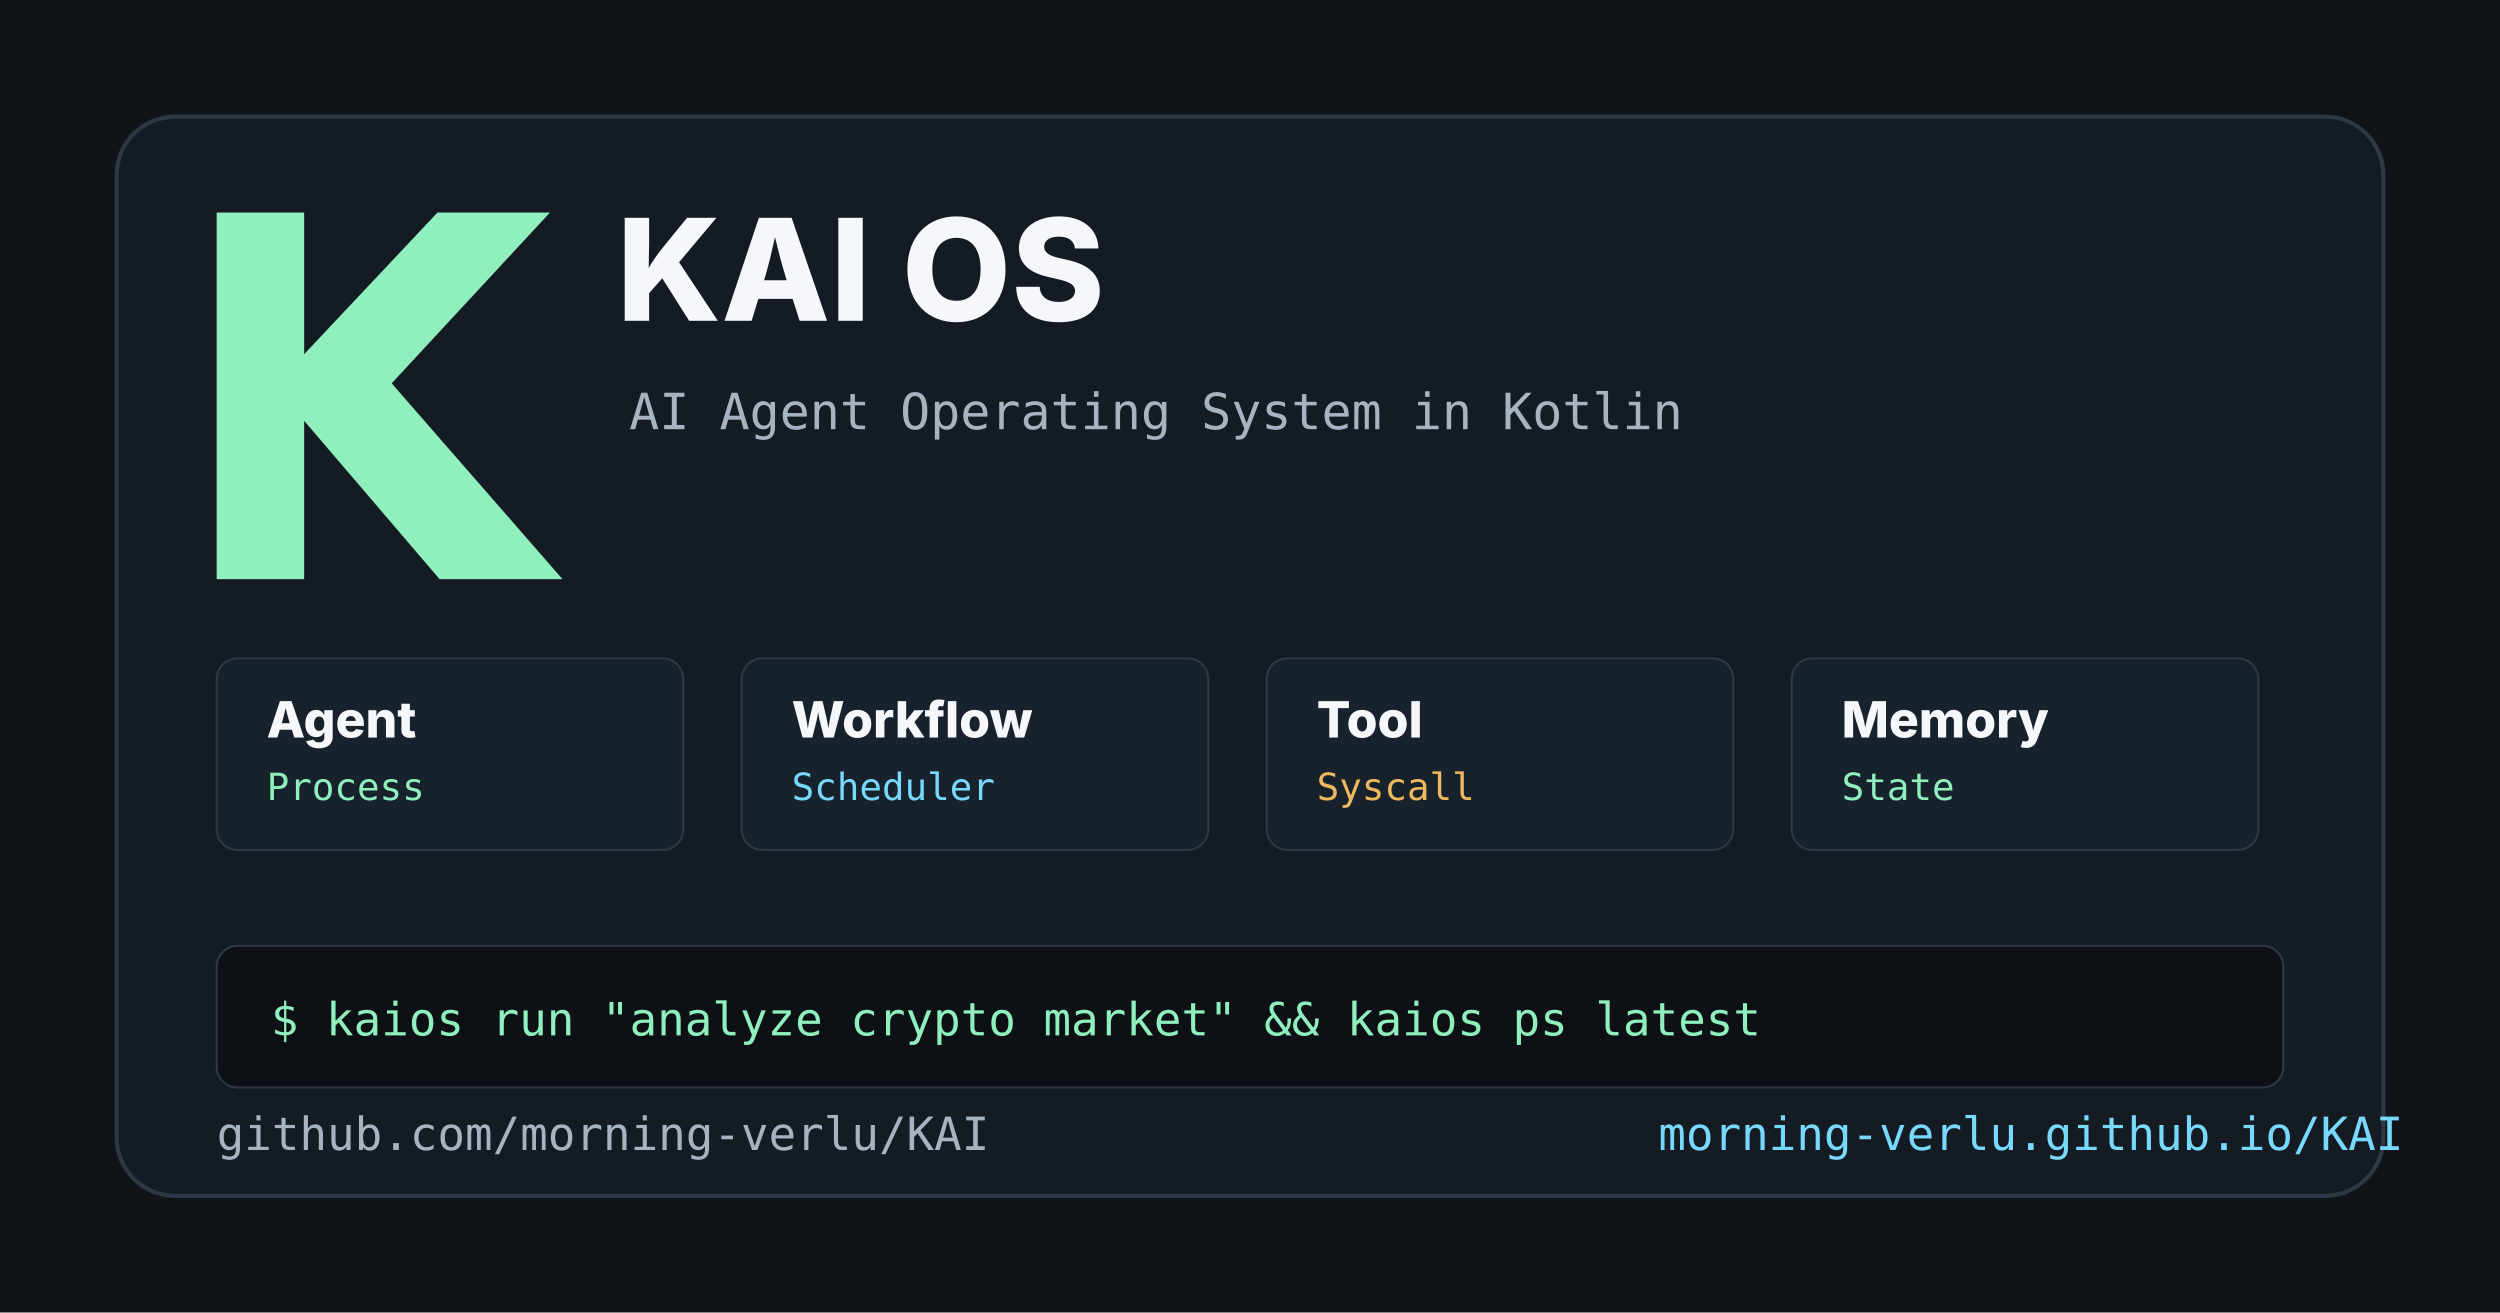
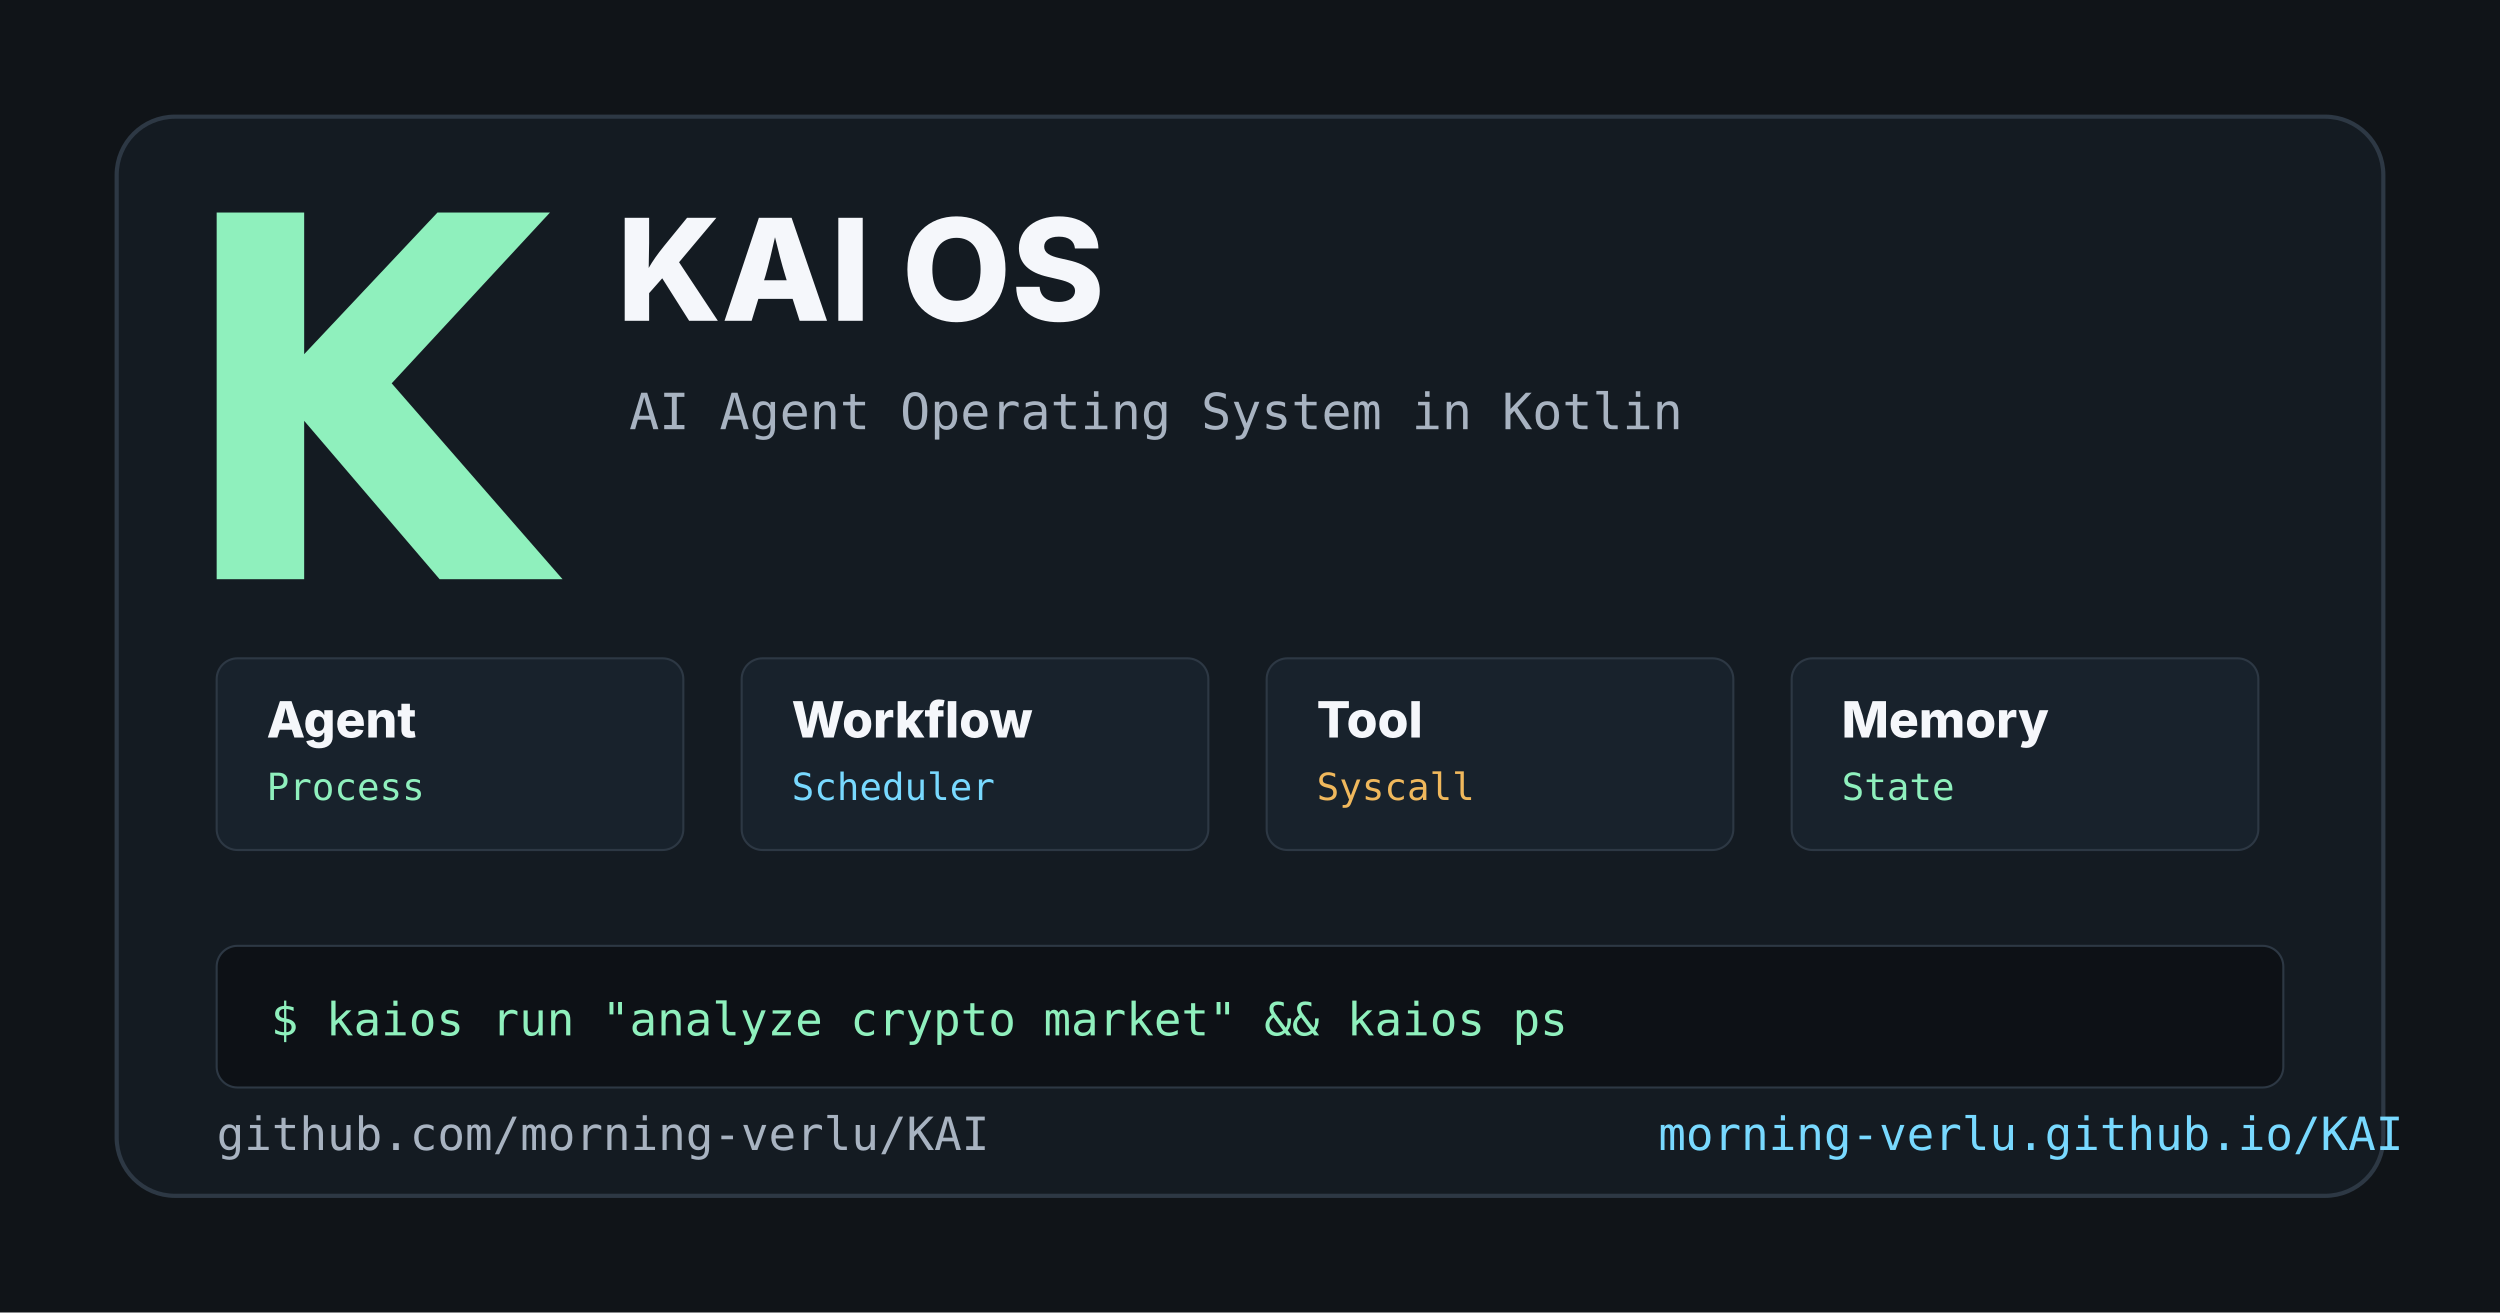
<svg xmlns="http://www.w3.org/2000/svg" width="1200" height="630" viewBox="0 0 1200 630" fill="none" role="img" aria-labelledby="title desc">
  <rect width="1200" height="630" fill="#101418" />
  <rect x="56" y="56" width="1088" height="518" rx="28" fill="#141B22" stroke="#2D3844" stroke-width="2" />
  <path d="M104 102h42v68l64-68h54l-76 82 82 94h-59l-65-76v76h-42V102Z" fill="#8FF0BD" />
  <text x="296" y="154" fill="#F5F7FB" font-family="Inter, ui-sans-serif, system-ui, -apple-system, BlinkMacSystemFont, Segoe UI, sans-serif" font-size="68" font-weight="820" letter-spacing="0">KAI OS</text>
  <text x="302" y="206" fill="#A8B3C1" font-family="ui-monospace, SFMono-Regular, Menlo, Consolas, monospace" font-size="24">AI Agent Operating System in Kotlin</text>
  <g transform="translate(104 316)">
    <rect width="224" height="92" rx="10" fill="#18222C" stroke="#2D3844" />
    <text x="24" y="38" fill="#F5F7FB" font-family="Inter, ui-sans-serif, system-ui, sans-serif" font-size="24" font-weight="760">Agent</text>
    <text x="24" y="68" fill="#8FF0BD" font-family="ui-monospace, SFMono-Regular, Menlo, Consolas, monospace" font-size="18">Process</text>
  </g>
  <g transform="translate(356 316)">
    <rect width="224" height="92" rx="10" fill="#18222C" stroke="#2D3844" />
    <text x="24" y="38" fill="#F5F7FB" font-family="Inter, ui-sans-serif, system-ui, sans-serif" font-size="24" font-weight="760">Workflow</text>
    <text x="24" y="68" fill="#78D9FF" font-family="ui-monospace, SFMono-Regular, Menlo, Consolas, monospace" font-size="18">Scheduler</text>
  </g>
  <g transform="translate(608 316)">
    <rect width="224" height="92" rx="10" fill="#18222C" stroke="#2D3844" />
    <text x="24" y="38" fill="#F5F7FB" font-family="Inter, ui-sans-serif, system-ui, sans-serif" font-size="24" font-weight="760">Tool</text>
    <text x="24" y="68" fill="#F0B85C" font-family="ui-monospace, SFMono-Regular, Menlo, Consolas, monospace" font-size="18">Syscall</text>
  </g>
  <g transform="translate(860 316)">
    <rect width="224" height="92" rx="10" fill="#18222C" stroke="#2D3844" />
    <text x="24" y="38" fill="#F5F7FB" font-family="Inter, ui-sans-serif, system-ui, sans-serif" font-size="24" font-weight="760">Memory</text>
    <text x="24" y="68" fill="#8FF0BD" font-family="ui-monospace, SFMono-Regular, Menlo, Consolas, monospace" font-size="18">State</text>
  </g>
  <g transform="translate(104 454)">
    <rect width="992" height="68" rx="10" fill="#0D1116" stroke="#2D3844" />
-     <text x="26" y="43" fill="#8FF0BD" font-family="ui-monospace, SFMono-Regular, Menlo, Consolas, monospace" font-size="22">$ kaios run "analyze crypto market" &amp;&amp; kaios ps latest</text>
+     <text x="26" y="43" fill="#8FF0BD" font-family="ui-monospace, SFMono-Regular, Menlo, Consolas, monospace" font-size="22">$ kaios run "analyze crypto market" &amp;&amp; kaios ps</text>
  </g>
  <text x="104" y="552" fill="#A8B3C1" font-family="ui-monospace, SFMono-Regular, Menlo, Consolas, monospace" font-size="22">github.com/morning-verlu/KAI</text>
  <text x="796" y="552" fill="#78D9FF" font-family="ui-monospace, SFMono-Regular, Menlo, Consolas, monospace" font-size="22">morning-verlu.github.io/KAI</text>
</svg>
